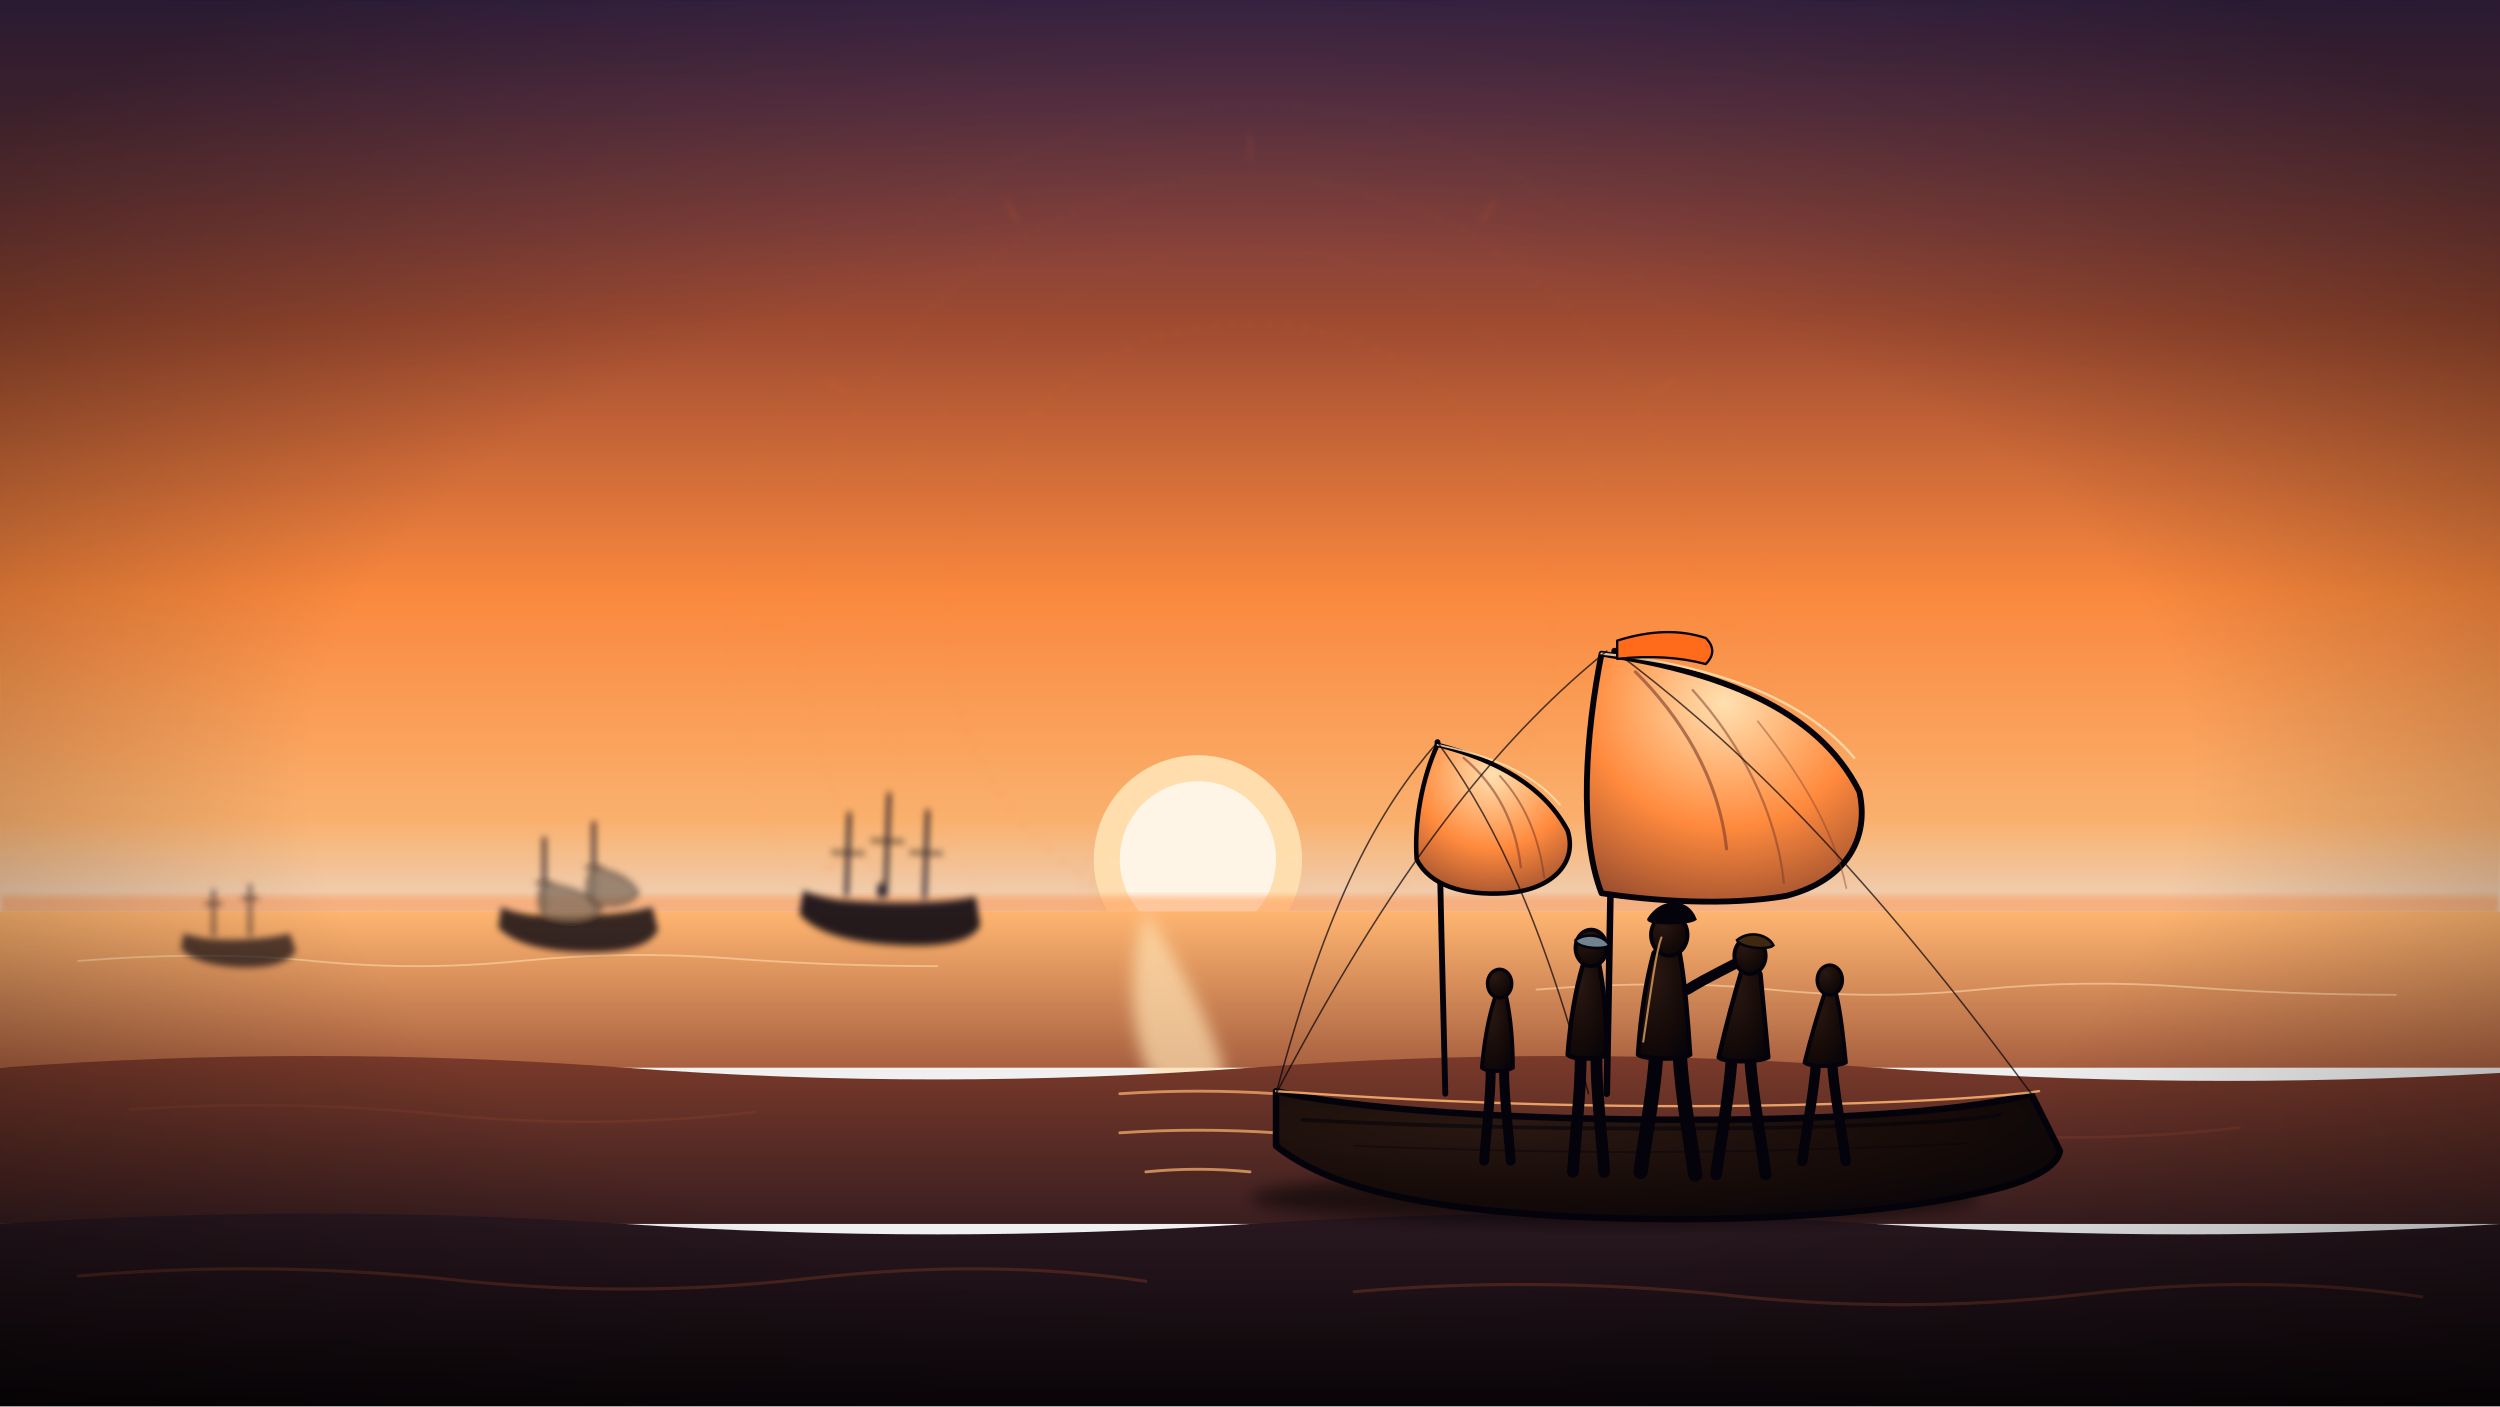
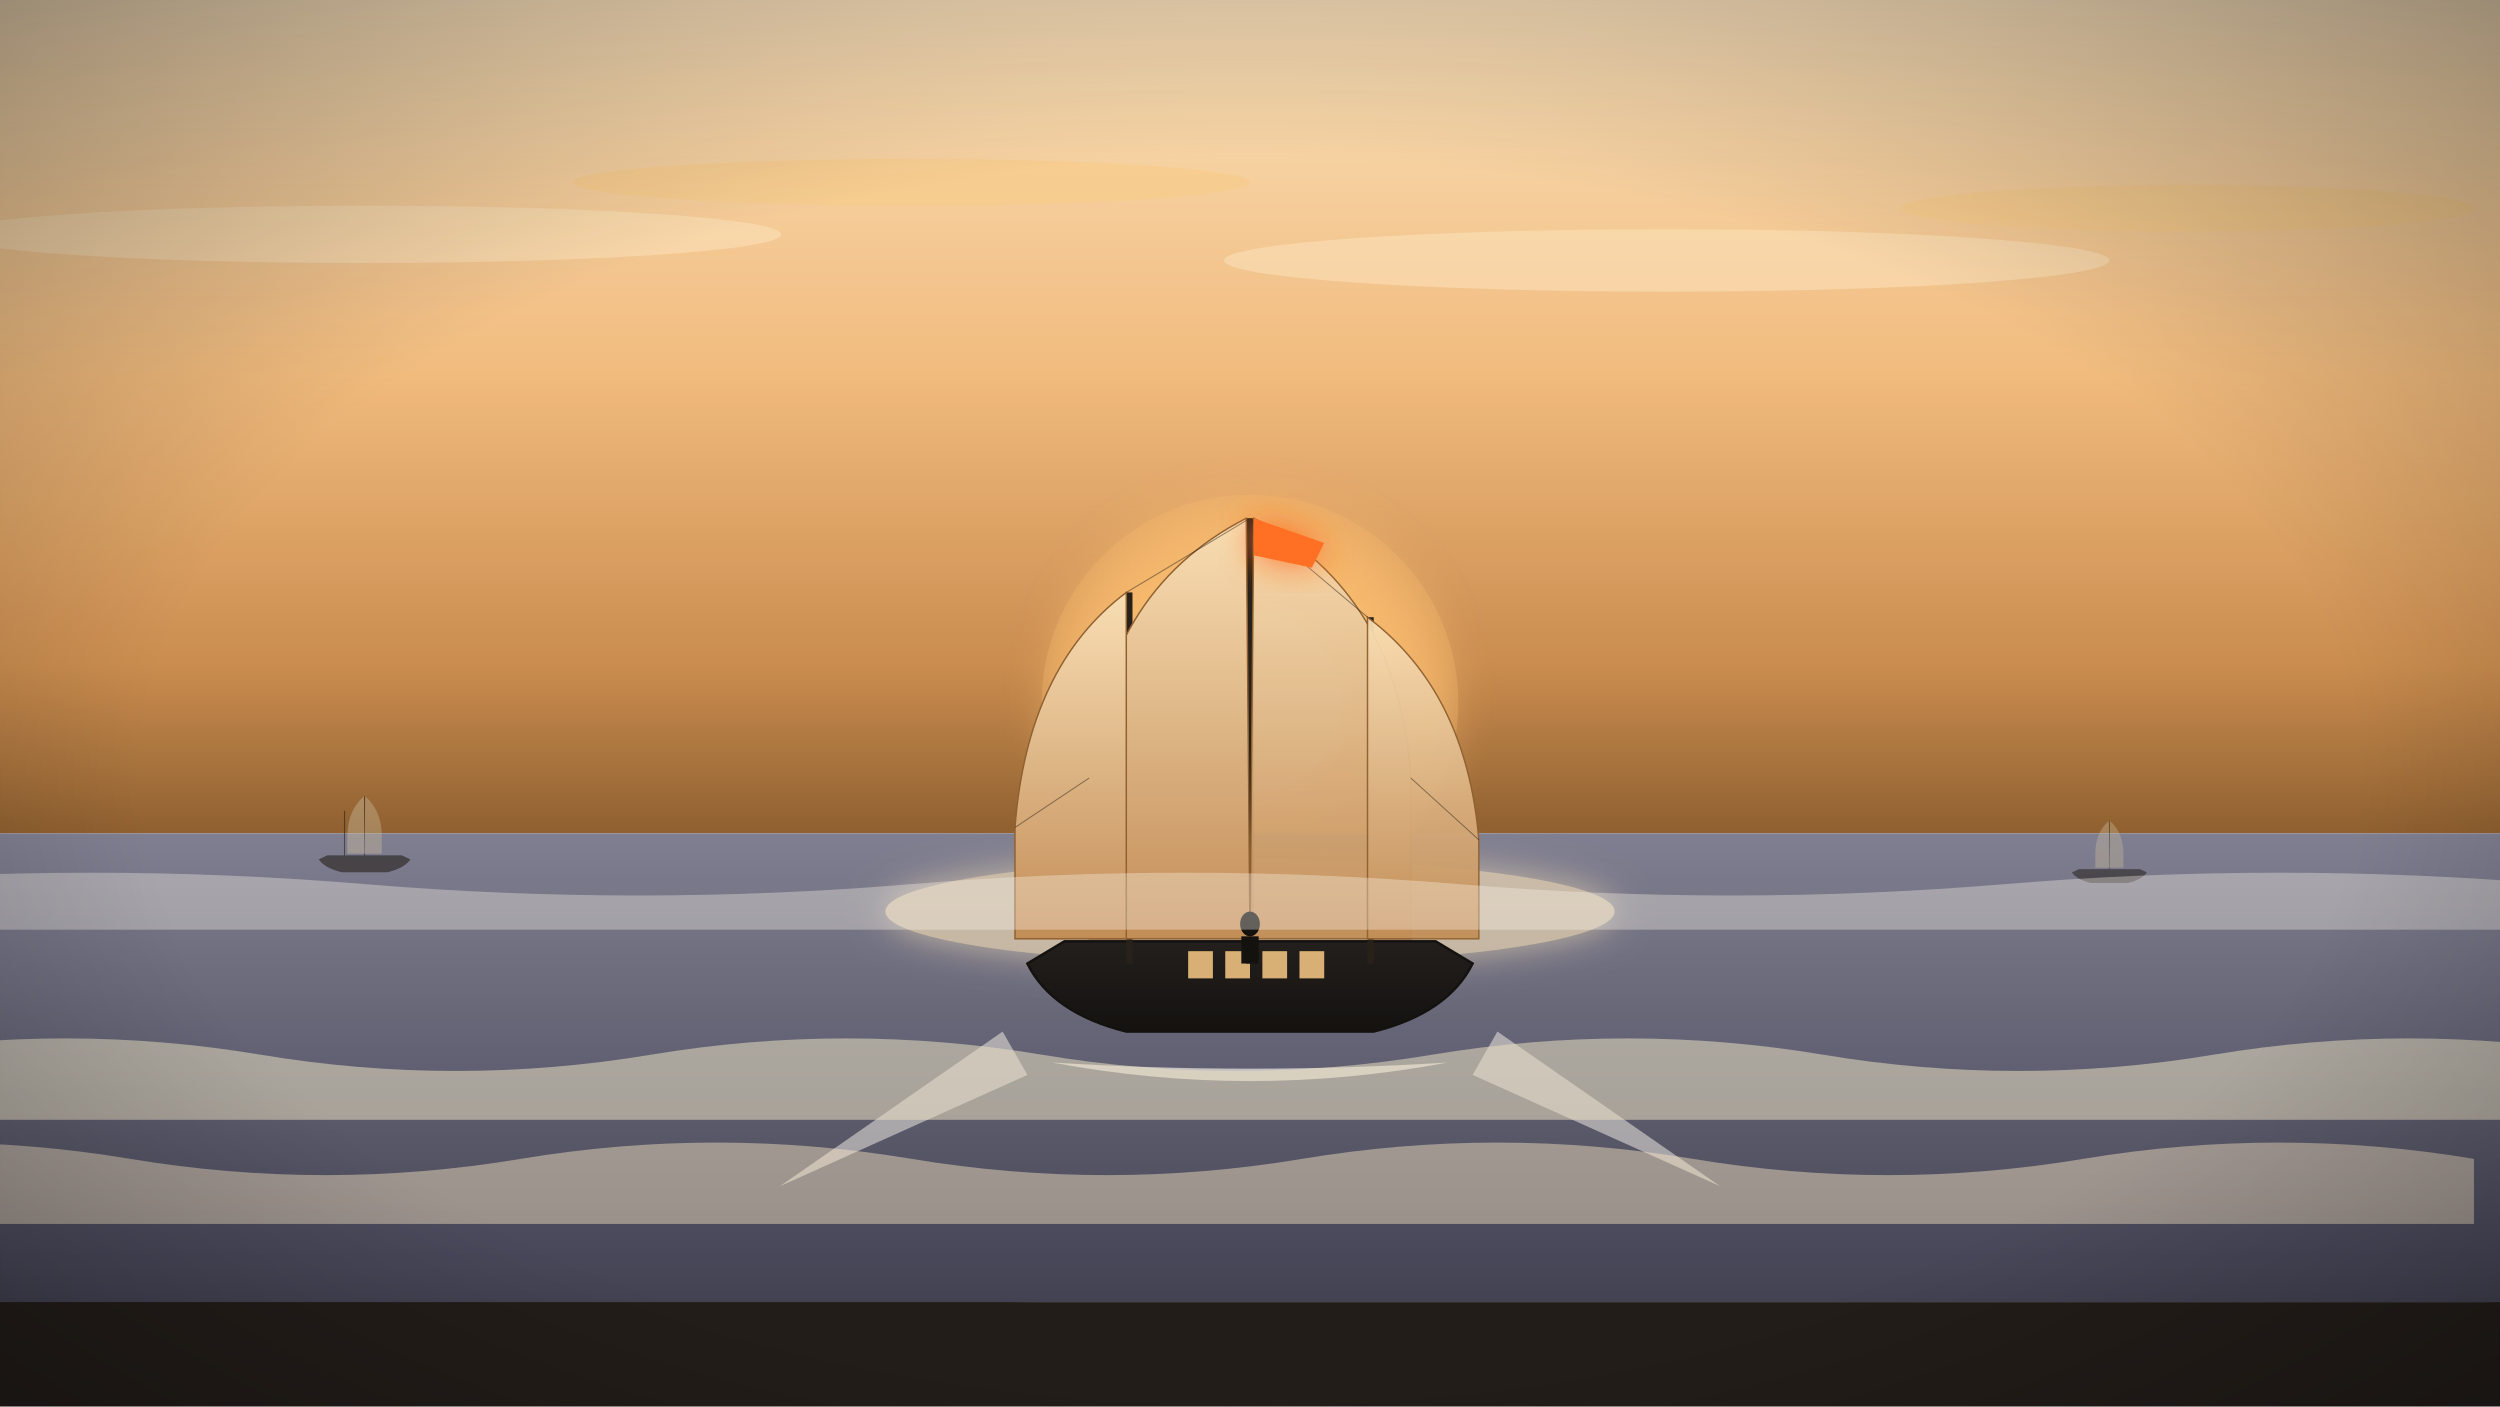
- <svg xmlns="http://www.w3.org/2000/svg" viewBox="0 0 1920 1080" preserveAspectRatio="xMidYMid slice" role="img" aria-label="Scene 11A — Setting sail at sunset (Disney polish, Act III)">
+ <svg xmlns="http://www.w3.org/2000/svg" viewBox="0 0 1920 1080" preserveAspectRatio="xMidYMid slice" role="img" aria-label="Scene 11A — Ship sets sail at sunset">
  <defs>
-     <filter id="painterly11a" x="-5%" y="-5%" width="110%" height="110%">
-       <feTurbulence type="fractalNoise" baseFrequency="0.008" numOctaves="2" seed="77" />
-       <feDisplacementMap in="SourceGraphic" scale="6" />
+     <linearGradient id="sky11a" x1="0%" y1="0%" x2="0%" y2="100%">
+       <stop offset="0%" stop-color="#FBE0B8" />
+       <stop offset="45%" stop-color="#F0B878" />
+       <stop offset="80%" stop-color="#C88848" />
+       <stop offset="100%" stop-color="#8B5A28" />
+     </linearGradient>
+     <linearGradient id="water11a" x1="0%" y1="0%" x2="0%" y2="100%">
+       <stop offset="0%" stop-color="#7B7A8C" />
+       <stop offset="100%" stop-color="#3A3A4C" />
+     </linearGradient>
+     <linearGradient id="hull11a" x1="0%" y1="0%" x2="0%" y2="100%">
+       <stop offset="0%" stop-color="#1A1614" />
+       <stop offset="100%" stop-color="#0A0805" />
+     </linearGradient>
+     <linearGradient id="sail11a" x1="0%" y1="0%" x2="0%" y2="100%">
+       <stop offset="0%" stop-color="#F8DCB0" />
+       <stop offset="100%" stop-color="#C08850" />
+     </linearGradient>
+     <radialGradient id="sun11a" cx="50%" cy="50%" r="60%">
+       <stop offset="0%" stop-color="#FFE6B8" />
+       <stop offset="55%" stop-color="#F8B868" stop-opacity="0.8" />
+       <stop offset="100%" stop-color="#F8B868" stop-opacity="0" />
+     </radialGradient>
+     <filter id="bloom11a" x="-50%" y="-50%" width="200%" height="200%">
+       <feGaussianBlur stdDeviation="14" />
+       <feMerge>
+         <feMergeNode />
+         <feMergeNode in="SourceGraphic" />
+       </feMerge>
    </filter>
-     <filter id="haze11a" x="-10%" y="-10%" width="120%" height="120%">
-       <feGaussianBlur stdDeviation="2.6" />
+     <filter id="painterly11a">
+       <feTurbulence type="fractalNoise" baseFrequency="0.012" numOctaves="2" seed="31" />
+       <feDisplacementMap in="SourceGraphic" scale="2.5" />
    </filter>
-     <filter id="softBlur11a" x="-20%" y="-20%" width="140%" height="140%">
-       <feGaussianBlur stdDeviation="6" />
-     </filter>
-     <filter id="sunGlow11a" x="-30%" y="-30%" width="160%" height="160%">
-       <feGaussianBlur stdDeviation="16" />
-     </filter>
-     <linearGradient id="sunsetSky" x1="50%" y1="0%" x2="50%" y2="100%">
-       <stop offset="0%" stop-color="#3F2854" />
-       <stop offset="35%" stop-color="#9C4830" />
-       <stop offset="65%" stop-color="#FF8A3D" />
-       <stop offset="90%" stop-color="#FFB570" />
-       <stop offset="100%" stop-color="#F2D9C2" />
-     </linearGradient>
-     <radialGradient id="sunCore" cx="48%" cy="65%" r="22%">
-       <stop offset="0%" stop-color="#FFFFFF" stop-opacity="1" />
-       <stop offset="35%" stop-color="#FFE0B0" stop-opacity="0.95" />
-       <stop offset="80%" stop-color="#FF8A3D" stop-opacity="0.5" />
-       <stop offset="100%" stop-color="#FF8A3D" stop-opacity="0" />
+     <radialGradient id="vig11a" cx="50%" cy="55%" r="80%">
+       <stop offset="55%" stop-color="#000" stop-opacity="0" />
+       <stop offset="100%" stop-color="#000" stop-opacity="0.45" />
    </radialGradient>
-     <linearGradient id="seaFar11a" x1="0%" y1="0%" x2="0%" y2="100%">
-       <stop offset="0%" stop-color="#FFB570" />
-       <stop offset="100%" stop-color="#A86040" />
-     </linearGradient>
-     <linearGradient id="seaMid11a" x1="0%" y1="0%" x2="0%" y2="100%">
-       <stop offset="0%" stop-color="#7A3A2A" />
-       <stop offset="100%" stop-color="#3A1E20" />
-     </linearGradient>
-     <linearGradient id="seaNear11a" x1="0%" y1="0%" x2="0%" y2="100%">
-       <stop offset="0%" stop-color="#2A1820" />
-       <stop offset="100%" stop-color="#0A0508" />
-     </linearGradient>
-     <radialGradient id="hullSunset" cx="30%" cy="25%" r="100%">
-       <stop offset="0%" stop-color="#2A1812" />
-       <stop offset="55%" stop-color="#160B08" />
-       <stop offset="100%" stop-color="#04020A" />
-     </radialGradient>
-     <radialGradient id="sailSunset" cx="50%" cy="20%" r="100%">
-       <stop offset="0%" stop-color="#FFE0B0" />
-       <stop offset="50%" stop-color="#FF8A3D" />
-       <stop offset="100%" stop-color="#7A3A2A" />
-     </radialGradient>
-     <radialGradient id="vignette11a" cx="50%" cy="55%" r="68%">
-       <stop offset="55%" stop-color="#000" stop-opacity="0" />
-       <stop offset="100%" stop-color="#000" stop-opacity="0.4" />
-     </radialGradient>
+     <path id="wave11a" d="M 0,30 Q 150,5 300,30 T 600,30 T 900,30 T 1200,30 T 1500,30 T 1800,30 T 2100,30 L 2100,80 L 0,80 Z" />
  </defs>
-   <rect width="1920" height="700" fill="url(#sunsetSky)" />
-   <rect width="1920" height="700" fill="#A86040" opacity="0.06" filter="url(#painterly11a)" />
-   <g transform="translate(960 480)" opacity="0.3" filter="url(#haze11a)">
-     <circle r="400" fill="none" stroke="#FF6B1A" stroke-width="1.1" stroke-dasharray="1,9" />
-     <circle r="344" fill="none" stroke="#FF6B1A" stroke-width="1.3" stroke-dasharray="3,7" />
-     <circle r="288" fill="none" stroke="#FF6B1A" stroke-width="1" stroke-dasharray="1,5" />
-     <circle r="232" fill="none" stroke="#FF6B1A" stroke-width="1.5" stroke-dasharray="4,10" />
-     <g stroke="#FF6B1A" stroke-width="1.4" stroke-linecap="round">
-       <line x1="0" y1="-376" x2="0" y2="-358" />
-       <line x1="188" y1="-326" x2="178" y2="-310" />
-       <line x1="326" y1="-188" x2="310" y2="-178" />
-       <line x1="376" y1="0" x2="358" y2="0" />
-       <line x1="326" y1="188" x2="310" y2="178" />
-       <line x1="188" y1="326" x2="178" y2="310" />
-       <line x1="0" y1="376" x2="0" y2="358" />
-       <line x1="-188" y1="326" x2="-178" y2="310" />
-       <line x1="-326" y1="188" x2="-310" y2="178" />
-       <line x1="-376" y1="0" x2="-358" y2="0" />
-       <line x1="-326" y1="-188" x2="-310" y2="-178" />
-       <line x1="-188" y1="-326" x2="-178" y2="-310" />
-     </g>
-     <animateTransform attributeName="transform" type="rotate" values="0 0 0;360 0 0" dur="180s" repeatCount="indefinite" additive="sum" />
-   </g>
-   <circle cx="920" cy="660" r="140" fill="url(#sunCore)" filter="url(#sunGlow11a)">
-     <animate attributeName="r" values="140;160;140" dur="6s" repeatCount="indefinite" calcMode="spline" keyTimes="0;0.5;1" keySplines="0.42 0 0.58 1;0.42 0 0.58 1" />
-   </circle>
-   <circle cx="920" cy="660" r="80" fill="#FFE0B0" opacity="0.95" />
-   <circle cx="920" cy="660" r="60" fill="#FFFFFF" opacity="0.7" />
-   <rect x="0" y="688" width="1920" height="24" fill="#FF8A3D" opacity="0.45" filter="url(#haze11a)" />
-   <rect x="0" y="700" width="1920" height="120" fill="url(#seaFar11a)" />
-   <path d="M 880 700 Q 920 760 940 820 Q 920 880 880 820 Q 860 760 880 700 Z" fill="#FFE0B0" opacity="0.7" filter="url(#softBlur11a)" />
-   <g stroke="#FFE0B0" stroke-width="1.4" stroke-linecap="round" fill="none" opacity="0.55">
-     <path d="M 60 738 Q 160 730 240 738 T 400 738 T 560 736 T 720 742" />
-     <path d="M 1180 760 Q 1280 752 1360 760 T 1520 760 T 1680 758 T 1840 764" />
-   </g>
-   <g transform="translate(180 720)" opacity="0.65" filter="url(#haze11a)">
-     <path d="M -40 8 C -32 18 -10 22 10 22 C 28 22 42 18 46 10 L 42 -2              C 28 2 0 4 -22 2 C -32 0 -40 -2 -38 -2 Z" fill="#04020A" stroke="#04020A" stroke-width="2" stroke-linejoin="round" />
-     <path d="M -16 -2 L -16 -36" stroke="#04020A" stroke-width="2.4" stroke-linecap="round" fill="none" />
-     <path d="M 12 -2 L 12 -40" stroke="#04020A" stroke-width="2.4" stroke-linecap="round" fill="none" />
-     <path d="M -22 -26 L -10 -26" stroke="#04020A" stroke-width="2" stroke-linecap="round" fill="none" />
-     <path d="M 6 -30 L 18 -30" stroke="#04020A" stroke-width="2" stroke-linecap="round" fill="none" />
-     <ellipse cx="-16" cy="-26" rx="6" ry="2" fill="#3A2A1A" opacity="0.7" />
-     <ellipse cx="12" cy="-30" rx="6" ry="2" fill="#3A2A1A" opacity="0.7" />
-   </g>
-   <g transform="translate(440 700)" opacity="0.78" filter="url(#haze11a)">
-     <path d="M -56 12 C -42 26 -14 30 14 30 C 38 30 58 26 64 14 L 60 -2              C 40 4 0 6 -32 4 C -46 2 -56 -2 -54 -2 Z" fill="#04020A" stroke="#04020A" stroke-width="2.5" stroke-linejoin="round" />
-     <path d="M -22 -2 L -22 -56" stroke="#04020A" stroke-width="3" stroke-linecap="round" fill="none" />
-     <path d="M 16 -2 L 16 -68" stroke="#04020A" stroke-width="3" stroke-linecap="round" fill="none" />
-     <path d="M -22 -22 C -2 -18 14 -14 22 -2 C 16 8 -4 10 -22 4 C -28 -6 -26 -16 -22 -22 Z" fill="#6F6256" stroke="#04020A" stroke-width="2" stroke-linejoin="round" opacity="0.85" />
-     <path d="M 16 -34 C 32 -30 44 -26 50 -14 C 44 -4 26 -2 14 -8 C 8 -18 12 -28 16 -34 Z" fill="#6F6256" stroke="#04020A" stroke-width="2" stroke-linejoin="round" opacity="0.85" />
-     <path d="M -28 -22 L -16 -22" stroke="#04020A" stroke-width="1.8" stroke-linecap="round" fill="none" />
-     <path d="M 10 -34 L 22 -34" stroke="#04020A" stroke-width="1.8" stroke-linecap="round" fill="none" />
-   </g>
-   <g transform="translate(680 690) rotate(2)" opacity="0.85" filter="url(#haze11a)">
-     <path d="M -64 14 C -48 30 -16 34 16 34 C 44 34 66 30 72 18 L 68 -2              C 46 4 0 6 -36 4 C -52 2 -64 -2 -62 -2 Z" fill="#04020A" stroke="#04020A" stroke-width="3" stroke-linejoin="round" />
-     <path d="M -30 -2 L -30 -64" stroke="#04020A" stroke-width="3" stroke-linecap="round" fill="none" />
-     <path d="M 0 -2 L 0 -80" stroke="#04020A" stroke-width="3" stroke-linecap="round" fill="none" />
-     <path d="M 30 -2 L 30 -68" stroke="#04020A" stroke-width="3" stroke-linecap="round" fill="none" />
-     <path d="M -42 -34 L -18 -34" stroke="#04020A" stroke-width="2" stroke-linecap="round" fill="none" />
-     <path d="M -12 -44 L 12 -44" stroke="#04020A" stroke-width="2" stroke-linecap="round" fill="none" />
-     <path d="M 18 -36 L 42 -36" stroke="#04020A" stroke-width="2" stroke-linecap="round" fill="none" />
-     <ellipse cx="-4" cy="-6" rx="2.5" ry="6" fill="#04020A" />
-   </g>
-   <path d="M 0 820 Q 240 802 480 820 T 960 820 T 1440 820 T 1920 824 L 1920 940 L 0 940 Z" fill="url(#seaMid11a)" />
-   <g stroke="#FFB570" stroke-width="2.2" stroke-linecap="round" fill="none" opacity="0.7">
-     <path d="M 860 840 Q 920 836 980 840" />
-     <path d="M 860 870 Q 920 866 980 870" />
-     <path d="M 880 900 Q 920 896 960 900" />
-   </g>
-   <g stroke="#7A3A2A" stroke-width="2" stroke-linecap="round" fill="none" opacity="0.55">
-     <path d="M 100 852 Q 220 844 340 856 T 580 854" />
-     <path d="M 1240 864 Q 1360 856 1480 868 T 1720 866" />
-   </g>
-   <path d="M 0 940 Q 240 924 480 940 T 960 940 T 1440 940 T 1920 940 L 1920 1080 L 0 1080 Z" fill="url(#seaNear11a)" />
-   <g stroke="#5A2A20" stroke-width="2.4" stroke-linecap="round" fill="none" opacity="0.7">
-     <path d="M 60 980 Q 200 968 340 982 Q 480 998 620 982 T 880 984" />
-     <path d="M 1040 992 Q 1180 980 1320 994 Q 1460 1010 1600 994 T 1860 996" />
-   </g>
-   <g transform="translate(1240 660)">
+   <g transform="translate(960 540)">
    <g>
-       <animateTransform attributeName="transform" type="translate" values="0 0; 6 -4; 0 0; -6 3; 0 0" dur="9s" repeatCount="indefinite" calcMode="spline" keyTimes="0;0.25;0.5;0.75;1" keySplines="0.42 0 0.58 1;0.42 0 0.58 1;0.42 0 0.58 1;0.42 0 0.58 1" />
-       <ellipse cx="0" cy="260" rx="280" ry="20" fill="#000" opacity="0.55" filter="url(#softBlur11a)" />
-       <path d="M -260 220 C -220 252 -150 268 -40 274 C 80 280 200 274 280 256                C 320 248 340 236 342 224 L 320 180 C 280 192 180 200 60 200                C -80 200 -200 192 -260 178 Z" fill="url(#hullSunset)" stroke="#04020A" stroke-width="5" stroke-linejoin="round" />
-       <path d="M -240 200 C -130 206 0 208 130 206 C 220 204 280 200 296 196" fill="none" stroke="#04020A" stroke-width="3" stroke-linecap="round" opacity="0.55" />
-       <path d="M -200 220 C -100 224 0 226 100 224 C 180 222 240 220 270 218" fill="none" stroke="#04020A" stroke-width="1.5" stroke-linecap="round" opacity="0.4" />
-       <path d="M -260 178 C -120 188 20 192 160 188 C 240 186 300 182 326 178" fill="none" stroke="#FFB570" stroke-width="1.8" stroke-linecap="round" opacity="0.85" />
-       <path d="M -6 180 C -4 80 -2 -40 0 -160" fill="none" stroke="#04020A" stroke-width="5" stroke-linecap="round" />
-       <path d="M -130 180 C -132 100 -134 20 -136 -90" fill="none" stroke="#04020A" stroke-width="4.5" stroke-linecap="round" />
-       <path d="M -10 -158 C 80 -144 156 -116 188 -52 C 196 -16 178 16 132 28                C 86 36 30 32 -10 26 C -28 -20 -22 -98 -10 -158 Z" fill="url(#sailSunset)" stroke="#04020A" stroke-width="4.5" stroke-linejoin="round" />
-       <g stroke="#7A3A2A" stroke-linecap="round" fill="none">
-         <path d="M 16 -144 C 50 -110 80 -64 86 -8" stroke-width="2.4" opacity="0.6" />
-         <path d="M 60 -130 C 96 -90 124 -38 130 18" stroke-width="1.8" opacity="0.5" />
-         <path d="M 110 -106 C 142 -66 168 -24 178 22" stroke-width="1.4" opacity="0.4" />
-       </g>
-       <path d="M -10 -158 C 70 -150 144 -126 184 -78" fill="none" stroke="#FFE0B0" stroke-width="1.8" stroke-linecap="round" opacity="0.85" />
-       <path d="M -136 -88 C -90 -76 -54 -56 -36 -22 C -28 4 -50 24 -84 26                C -116 28 -142 20 -152 0 C -154 -28 -148 -62 -136 -88 Z" fill="url(#sailSunset)" stroke="#04020A" stroke-width="3.5" stroke-linejoin="round" />
-       <g stroke="#7A3A2A" stroke-linecap="round" fill="none" opacity="0.55">
-         <path d="M -116 -78 C -90 -56 -76 -28 -72 6" stroke-width="1.8" />
-         <path d="M -88 -64 C -68 -42 -58 -16 -54 14" stroke-width="1.5" />
-       </g>
-       <path d="M -136 -88 C -98 -80 -64 -68 -42 -42" fill="none" stroke="#FFE0B0" stroke-width="1.4" stroke-linecap="round" opacity="0.85" />
-       <g stroke="#04020A" stroke-width="1.2" stroke-linecap="round" fill="none" opacity="0.7">
-         <path d="M -6 -160 C -80 -100 -160 -10 -260 180" />
-         <path d="M 0 -160 C 80 -100 180 -10 320 180" />
-         <path d="M -136 -90 C -180 -40 -220 30 -260 180" />
-         <path d="M -136 -90 C -100 -40 -60 30 -20 180" />
-       </g>
-       <path d="M 2 -168 Q 40 -180 70 -170 Q 80 -160 70 -150 Q 40 -158 2 -154 Z" fill="#FF6B1A" stroke="#04020A" stroke-width="1.8" stroke-linejoin="round">
-         <animateTransform attributeName="transform" type="scale" values="1 1;1.06 0.94;1 1" dur="2.6s" repeatCount="indefinite" calcMode="spline" keyTimes="0;0.5;1" keySplines="0.42 0 0.58 1;0.42 0 0.58 1" />
-       </path>
-       <g transform="translate(40 150)">
-         <path d="M -8 0 C -10 30 -16 60 -20 90" fill="none" stroke="#04020A" stroke-width="11" stroke-linecap="round" />
-         <path d="M 10 0 C 12 32 18 64 22 92" fill="none" stroke="#04020A" stroke-width="11" stroke-linecap="round" />
-         <path d="M -22 0 C -20 -30 -16 -56 -10 -78 C -4 -86 4 -86 10 -78                  C 14 -56 16 -30 18 0 C 12 4 -16 4 -22 0 Z" fill="url(#hullSunset)" stroke="#04020A" stroke-width="3.5" stroke-linejoin="round" />
-         <ellipse cx="2" cy="-92" rx="14" ry="16" fill="url(#hullSunset)" stroke="#04020A" stroke-width="3" />
-         <path d="M -14 -104 C -4 -120 16 -120 22 -104 C 16 -100 -14 -100 -14 -104 Z" fill="#04020A" stroke="#04020A" stroke-width="2" />
-         <path d="M 16 -50 C 32 -60 50 -68 64 -76" fill="none" stroke="#04020A" stroke-width="8" stroke-linecap="round" />
-         <path d="M -18 -10 C -12 -50 -8 -80 -4 -90" fill="none" stroke="#FFB570" stroke-width="1.6" stroke-linecap="round" opacity="0.7" />
-       </g>
-       <g transform="translate(-20 150)">
-         <path d="M -6 0 C -6 30 -10 60 -12 90" fill="none" stroke="#04020A" stroke-width="9" stroke-linecap="round" />
-         <path d="M 6 0 C 6 30 10 60 12 90" fill="none" stroke="#04020A" stroke-width="9" stroke-linecap="round" />
-         <path d="M -16 0 C -14 -26 -10 -50 -4 -70 C 0 -76 4 -76 8 -70                  C 12 -50 14 -26 14 0 C 8 4 -12 4 -16 0 Z" fill="url(#hullSunset)" stroke="#04020A" stroke-width="3.5" stroke-linejoin="round" />
-         <ellipse cx="2" cy="-82" rx="12" ry="14" fill="url(#hullSunset)" stroke="#04020A" stroke-width="3" />
-         <path d="M -10 -88 C -2 -94 12 -92 16 -84 C 12 -80 -10 -82 -10 -88 Z" fill="#6F8390" stroke="#04020A" stroke-width="2" />
-       </g>
-       <g transform="translate(96 152)">
-         <path d="M -6 0 C -8 30 -14 60 -18 90" fill="none" stroke="#04020A" stroke-width="9" stroke-linecap="round" />
-         <path d="M 8 0 C 10 30 16 60 20 90" fill="none" stroke="#04020A" stroke-width="9" stroke-linecap="round" />
-         <path d="M -16 0 C -10 -26 -4 -48 2 -68 C 6 -74 12 -72 16 -64                  C 18 -42 20 -22 22 0 C 14 4 -12 4 -16 0 Z" fill="url(#hullSunset)" stroke="#04020A" stroke-width="3.5" stroke-linejoin="round" />
-         <ellipse cx="8" cy="-78" rx="12" ry="14" fill="url(#hullSunset)" stroke="#04020A" stroke-width="3" />
-         <path d="M -2 -90 C 8 -98 22 -94 26 -86 C 22 -82 0 -84 -2 -90 Z" fill="#3F2810" stroke="#04020A" stroke-width="2" />
-       </g>
-       <g transform="translate(-90 160) scale(0.85)">
-         <path d="M -6 0 C -6 28 -10 56 -12 84" fill="none" stroke="#04020A" stroke-width="9" stroke-linecap="round" />
-         <path d="M 6 0 C 6 28 10 56 12 84" fill="none" stroke="#04020A" stroke-width="9" stroke-linecap="round" />
-         <path d="M -14 0 C -12 -24 -8 -46 -2 -64 C 2 -70 4 -70 8 -64                  C 12 -46 14 -24 14 0 C 8 4 -10 4 -14 0 Z" fill="url(#hullSunset)" stroke="#04020A" stroke-width="3.5" stroke-linejoin="round" />
-         <ellipse cx="2" cy="-76" rx="11" ry="13" fill="url(#hullSunset)" stroke="#04020A" stroke-width="3" />
-       </g>
-       <g transform="translate(160 156) scale(0.88)">
-         <path d="M -6 0 C -8 28 -14 56 -18 86" fill="none" stroke="#04020A" stroke-width="9" stroke-linecap="round" />
-         <path d="M 8 0 C 10 28 16 56 20 86" fill="none" stroke="#04020A" stroke-width="9" stroke-linecap="round" />
-         <path d="M -16 0 C -10 -24 -4 -44 2 -62 C 6 -68 10 -66 12 -58                  C 16 -40 18 -20 20 0 C 12 4 -12 4 -16 0 Z" fill="url(#hullSunset)" stroke="#04020A" stroke-width="3.5" stroke-linejoin="round" />
-         <ellipse cx="6" cy="-72" rx="11" ry="13" fill="url(#hullSunset)" stroke="#04020A" stroke-width="3" />
+       <animateTransform attributeName="transform" type="scale" values="1.0; 0.98; 0.96; 0.94" keyTimes="0;0.4;0.7;1" dur="8s" fill="freeze" />
+       <g transform="translate(-960 -540)">
+         <rect x="0" y="0" width="1920" height="640" fill="url(#sky11a)" />
+         <circle cx="960" cy="540" r="160" fill="url(#sun11a)" filter="url(#bloom11a)" />
+         <circle cx="960" cy="540" r="70" fill="#FFE6B8" filter="url(#bloom11a)" />
+         <g opacity="0.55">
+           <ellipse cx="280" cy="180" rx="320" ry="22" fill="#FBE0B8" />
+           <ellipse cx="700" cy="140" rx="260" ry="18" fill="#F8C880" />
+           <ellipse cx="1280" cy="200" rx="340" ry="24" fill="#FBE0B8" />
+           <ellipse cx="1680" cy="160" rx="220" ry="18" fill="#F8C880" />
+         </g>
+         <rect x="0" y="1000" width="1920" height="80" fill="#1A1410" />
+         <path d="M 0,1000 Q 480,990 960,1005 Q 1440,1020 1920,1000 L 1920,1080 L 0,1080 Z" fill="#1A1410" />
+         <rect x="0" y="640" width="1920" height="360" fill="url(#water11a)" />
+         <ellipse cx="960" cy="700" rx="280" ry="40" fill="#FFE6B8" opacity="0.6" filter="url(#bloom11a)" />
+         <g transform="translate(280 660) scale(0.22)" opacity="0.6">
+           <path d="M -160,0 Q -140,30 -80,45 L 80,45 Q 140,30 160,0 L 130,-14 L -130,-14 Z" fill="#1A1410" />
+           <rect x="-2" y="-220" width="4" height="220" fill="#1F1810" />
+           <rect x="-72" y="-170" width="4" height="170" fill="#1F1810" />
+           <path d="M -2,-220 Q -60,-170 -60,-80 L -60,-20 L 0,-20 Z" fill="#C8B898" opacity="0.7" />
+           <path d="M 2,-220 Q 60,-170 60,-80 L 60,-20 L 0,-20 Z" fill="#C8B898" opacity="0.65" />
+         </g>
+         <g transform="translate(1620 670) scale(0.18)" opacity="0.55">
+           <path d="M -160,0 Q -140,30 -80,45 L 80,45 Q 140,30 160,0 L 130,-14 L -130,-14 Z" fill="#1A1410" />
+           <rect x="-2" y="-220" width="4" height="220" fill="#1F1810" />
+           <path d="M -2,-220 Q -60,-170 -60,-80 L -60,-20 L 0,-20 Z" fill="#C8B898" opacity="0.7" />
+           <path d="M 2,-220 Q 60,-170 60,-80 L 60,-20 L 0,-20 Z" fill="#C8B898" opacity="0.65" />
+         </g>
+         <g transform="translate(960 740) scale(0.95)">
+           <animateTransform attributeName="transform" type="translate" values="960 740; 960 735; 960 730; 960 728" keyTimes="0;0.4;0.7;1" dur="8s" fill="freeze" additive="replace" />
+           <path d="M -180,0 Q -160,40 -100,55 L 100,55 Q 160,40 180,0 L 150,-18 L -150,-18 Z" fill="url(#hull11a)" stroke="#0A0805" stroke-width="2" />
+           <rect x="-50" y="-10" width="20" height="22" fill="#F8C880" opacity="0.85" />
+           <rect x="-20" y="-10" width="20" height="22" fill="#F8C880" opacity="0.85" />
+           <rect x="10" y="-10" width="20" height="22" fill="#F8C880" opacity="0.85" />
+           <rect x="40" y="-10" width="20" height="22" fill="#F8C880" opacity="0.85" />
+           <rect x="-3" y="-360" width="6" height="360" fill="#1F1810" />
+           <rect x="-100" y="-300" width="5" height="300" fill="#1F1810" />
+           <rect x="95" y="-280" width="5" height="280" fill="#1F1810" />
+           <path d="M -3,-360 Q -120,-300 -130,-150 L -130,-20 L 0,-20 Z" fill="url(#sail11a)" stroke="#8B5A28" stroke-width="1.2" />
+           <path d="M 3,-360 Q 120,-300 130,-150 L 130,-20 L 0,-20 Z" fill="url(#sail11a)" stroke="#8B5A28" stroke-width="1.2" opacity="0.95" />
+           <path d="M -100,-300 Q -180,-240 -190,-110 L -190,-20 L -100,-20 Z" fill="url(#sail11a)" stroke="#8B5A28" stroke-width="1.2" />
+           <path d="M 95,-280 Q 175,-220 185,-100 L 185,-20 L 95,-20 Z" fill="url(#sail11a)" stroke="#8B5A28" stroke-width="1.2" opacity="0.95" />
+           <g stroke="#1F1810" stroke-width="0.8" opacity="0.5">
+             <line x1="0" y1="-360" x2="-100" y2="-300" />
+             <line x1="0" y1="-360" x2="95" y2="-280" />
+             <line x1="-130" y1="-150" x2="-190" y2="-110" />
+             <line x1="130" y1="-150" x2="185" y2="-100" />
+           </g>
+           <path d="M 3,-360 L 60,-340 L 50,-320 L 3,-330 Z" fill="#FF6B1A" filter="url(#bloom11a)">
+             <animateTransform attributeName="transform" type="skewX" values="0;6;0;-4;0" keyTimes="0;0.25;0.5;0.75;1" dur="3s" repeatCount="indefinite" />
+           </path>
+           <ellipse cx="0" cy="-32" rx="8" ry="10" fill="#0A0805" />
+           <rect x="-7" y="-22" width="14" height="22" fill="#0A0805" />
+           <path d="M -200,55 L -380,180 L -180,90 Z" fill="#FAF4E9" opacity="0.5" />
+           <path d="M 200,55 L 380,180 L 180,90 Z" fill="#FAF4E9" opacity="0.5" />
+           <path d="M -160,80 Q 0,90 160,80 Q 0,110 -160,80 Z" fill="#FAF4E9" opacity="0.65" />
+         </g>
+         <g opacity="0.55">
+           <use href="#wave11a" x="-100" y="780" fill="#E8DCBE">
+             <animate attributeName="x" values="-100;-280;-100" dur="14s" repeatCount="indefinite" />
+           </use>
+         </g>
+         <g opacity="0.45">
+           <use href="#wave11a" x="-200" y="860" fill="#FAE6C0">
+             <animate attributeName="x" values="-200;-60;-200" dur="11s" repeatCount="indefinite" />
+           </use>
+         </g>
+         <g opacity="0.35">
+           <use href="#wave11a" x="-100" y="940" fill="#FAF4E9" transform="scale(1.4 0.7)">
+             <animate attributeName="x" values="-100;-260;-100" dur="13s" repeatCount="indefinite" />
+           </use>
+         </g>
      </g>
    </g>
  </g>
-   <rect width="1920" height="1080" fill="url(#vignette11a)" pointer-events="none" />
+   <rect width="1920" height="1080" fill="#FFFFFF" opacity="0.04" filter="url(#painterly11a)" pointer-events="none" />
+   <rect width="1920" height="1080" fill="url(#vig11a)" pointer-events="none" />
</svg>
